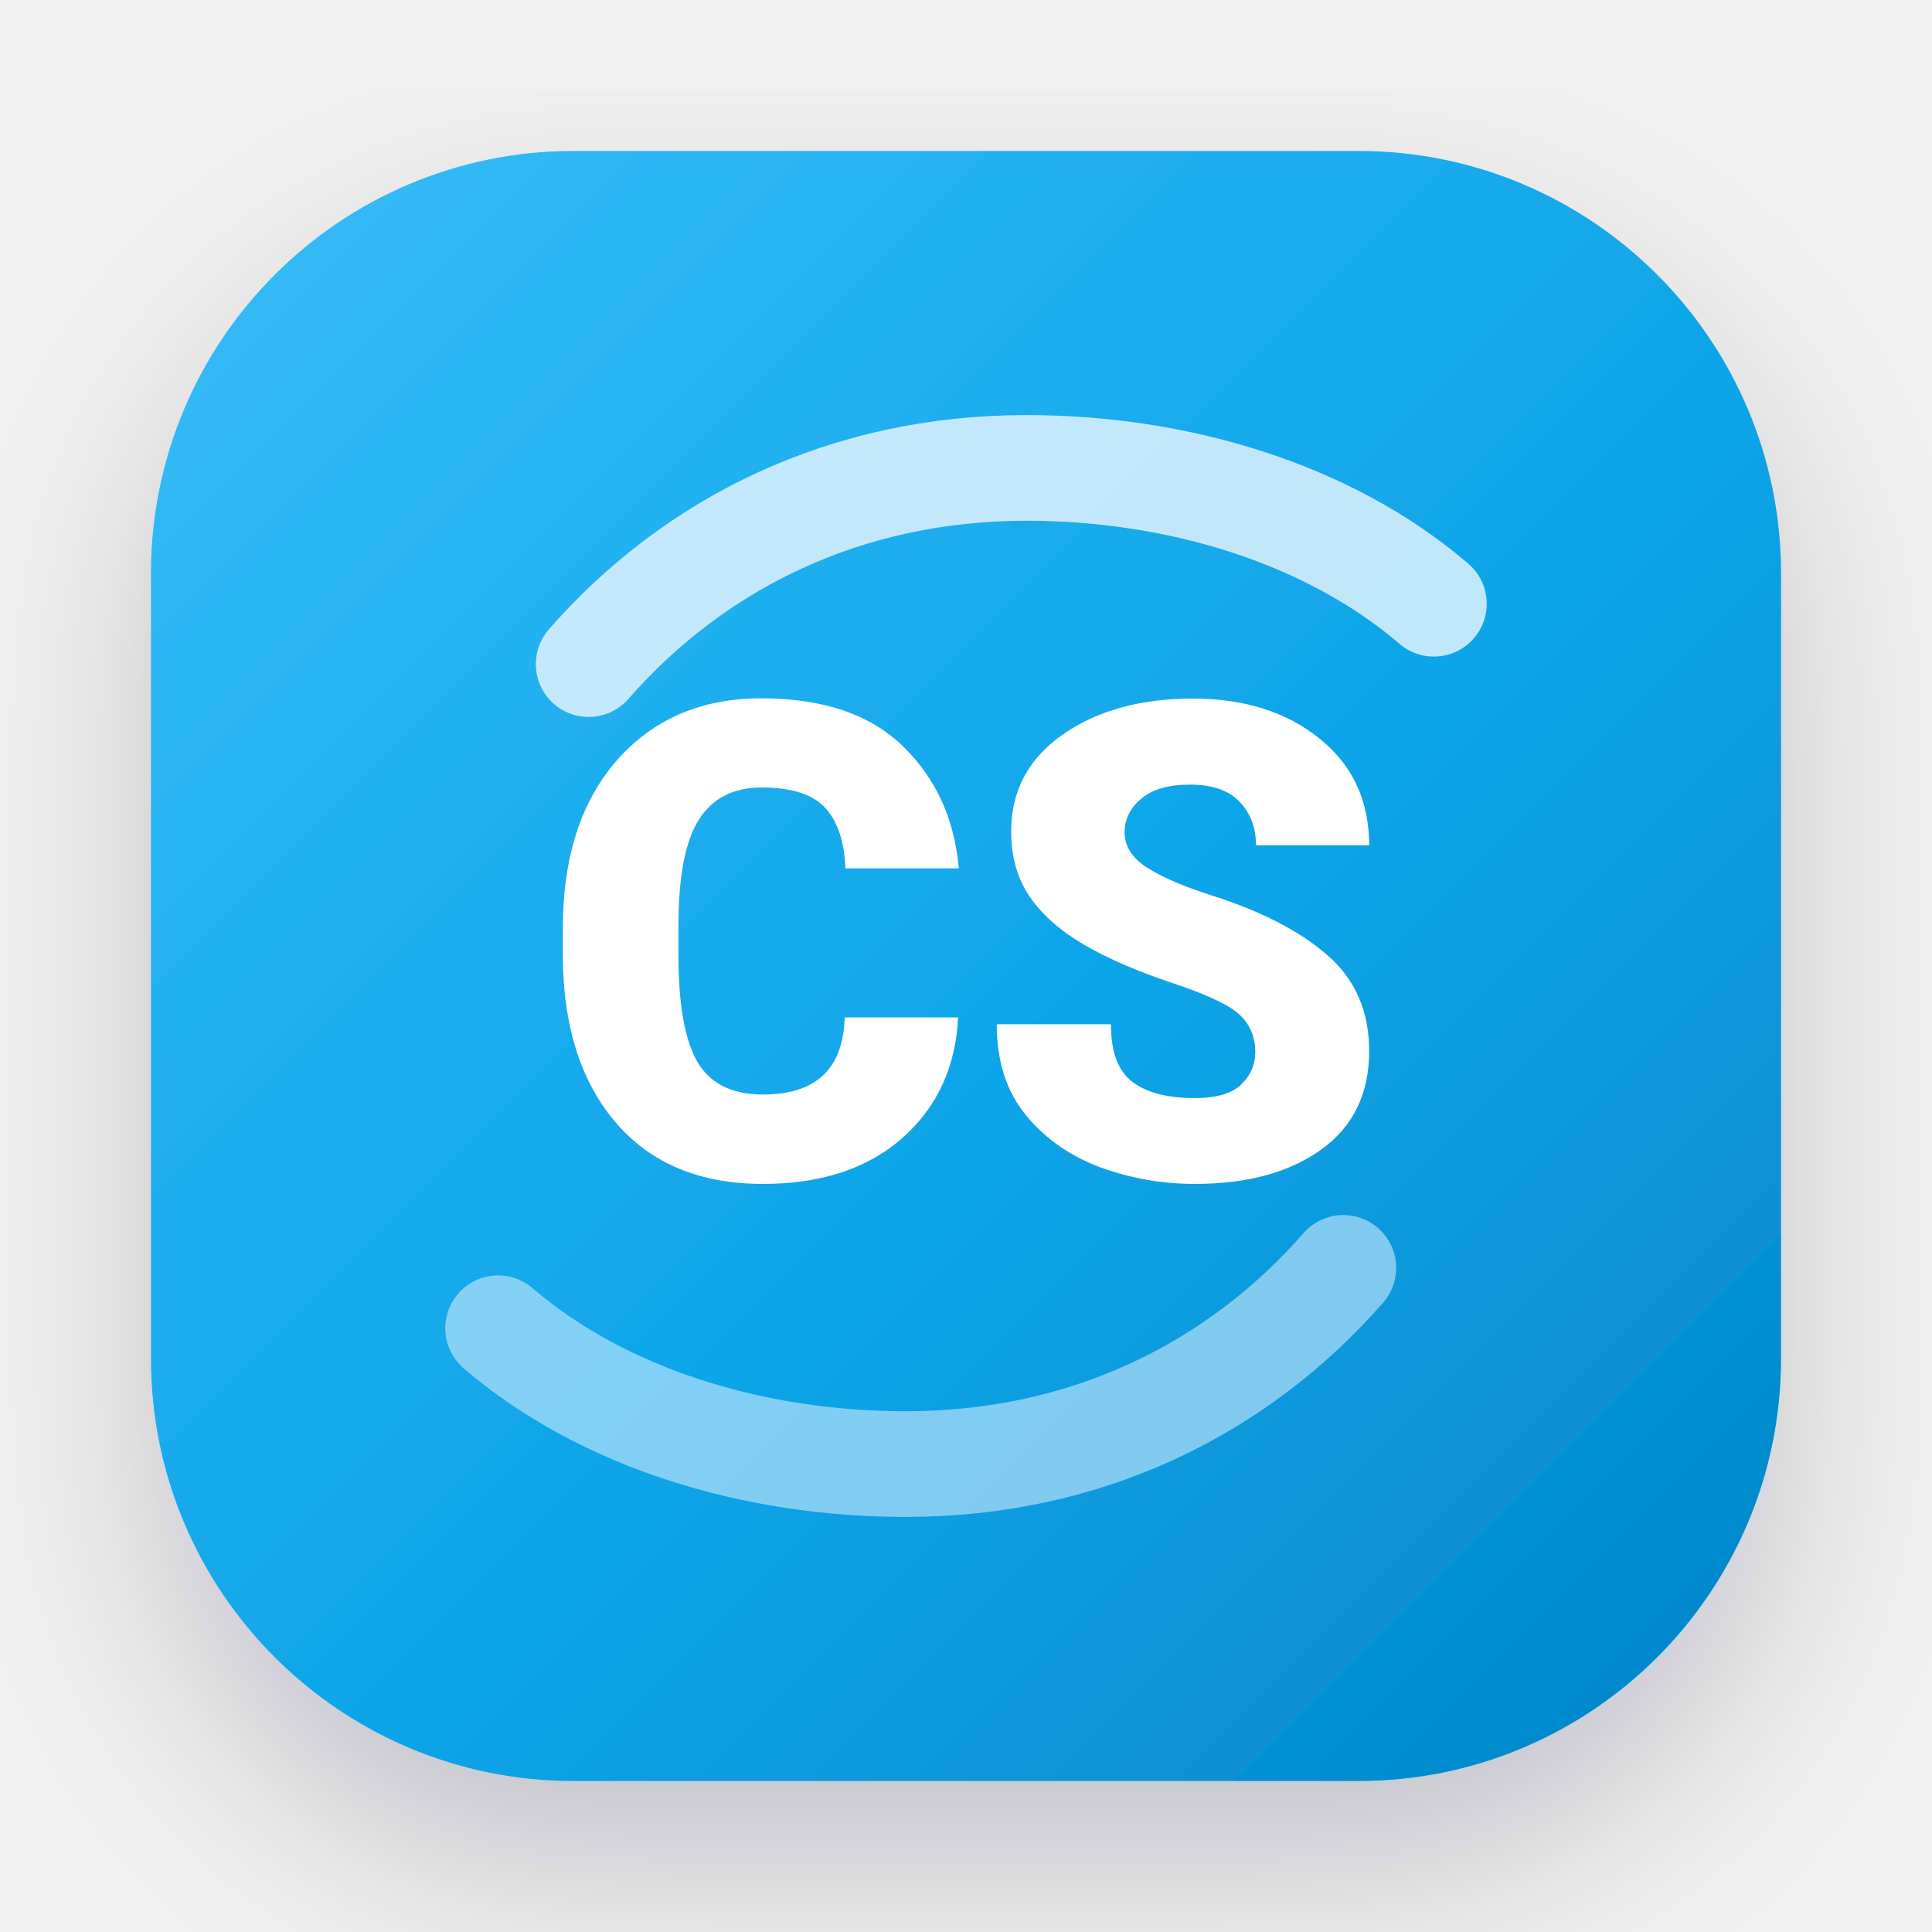
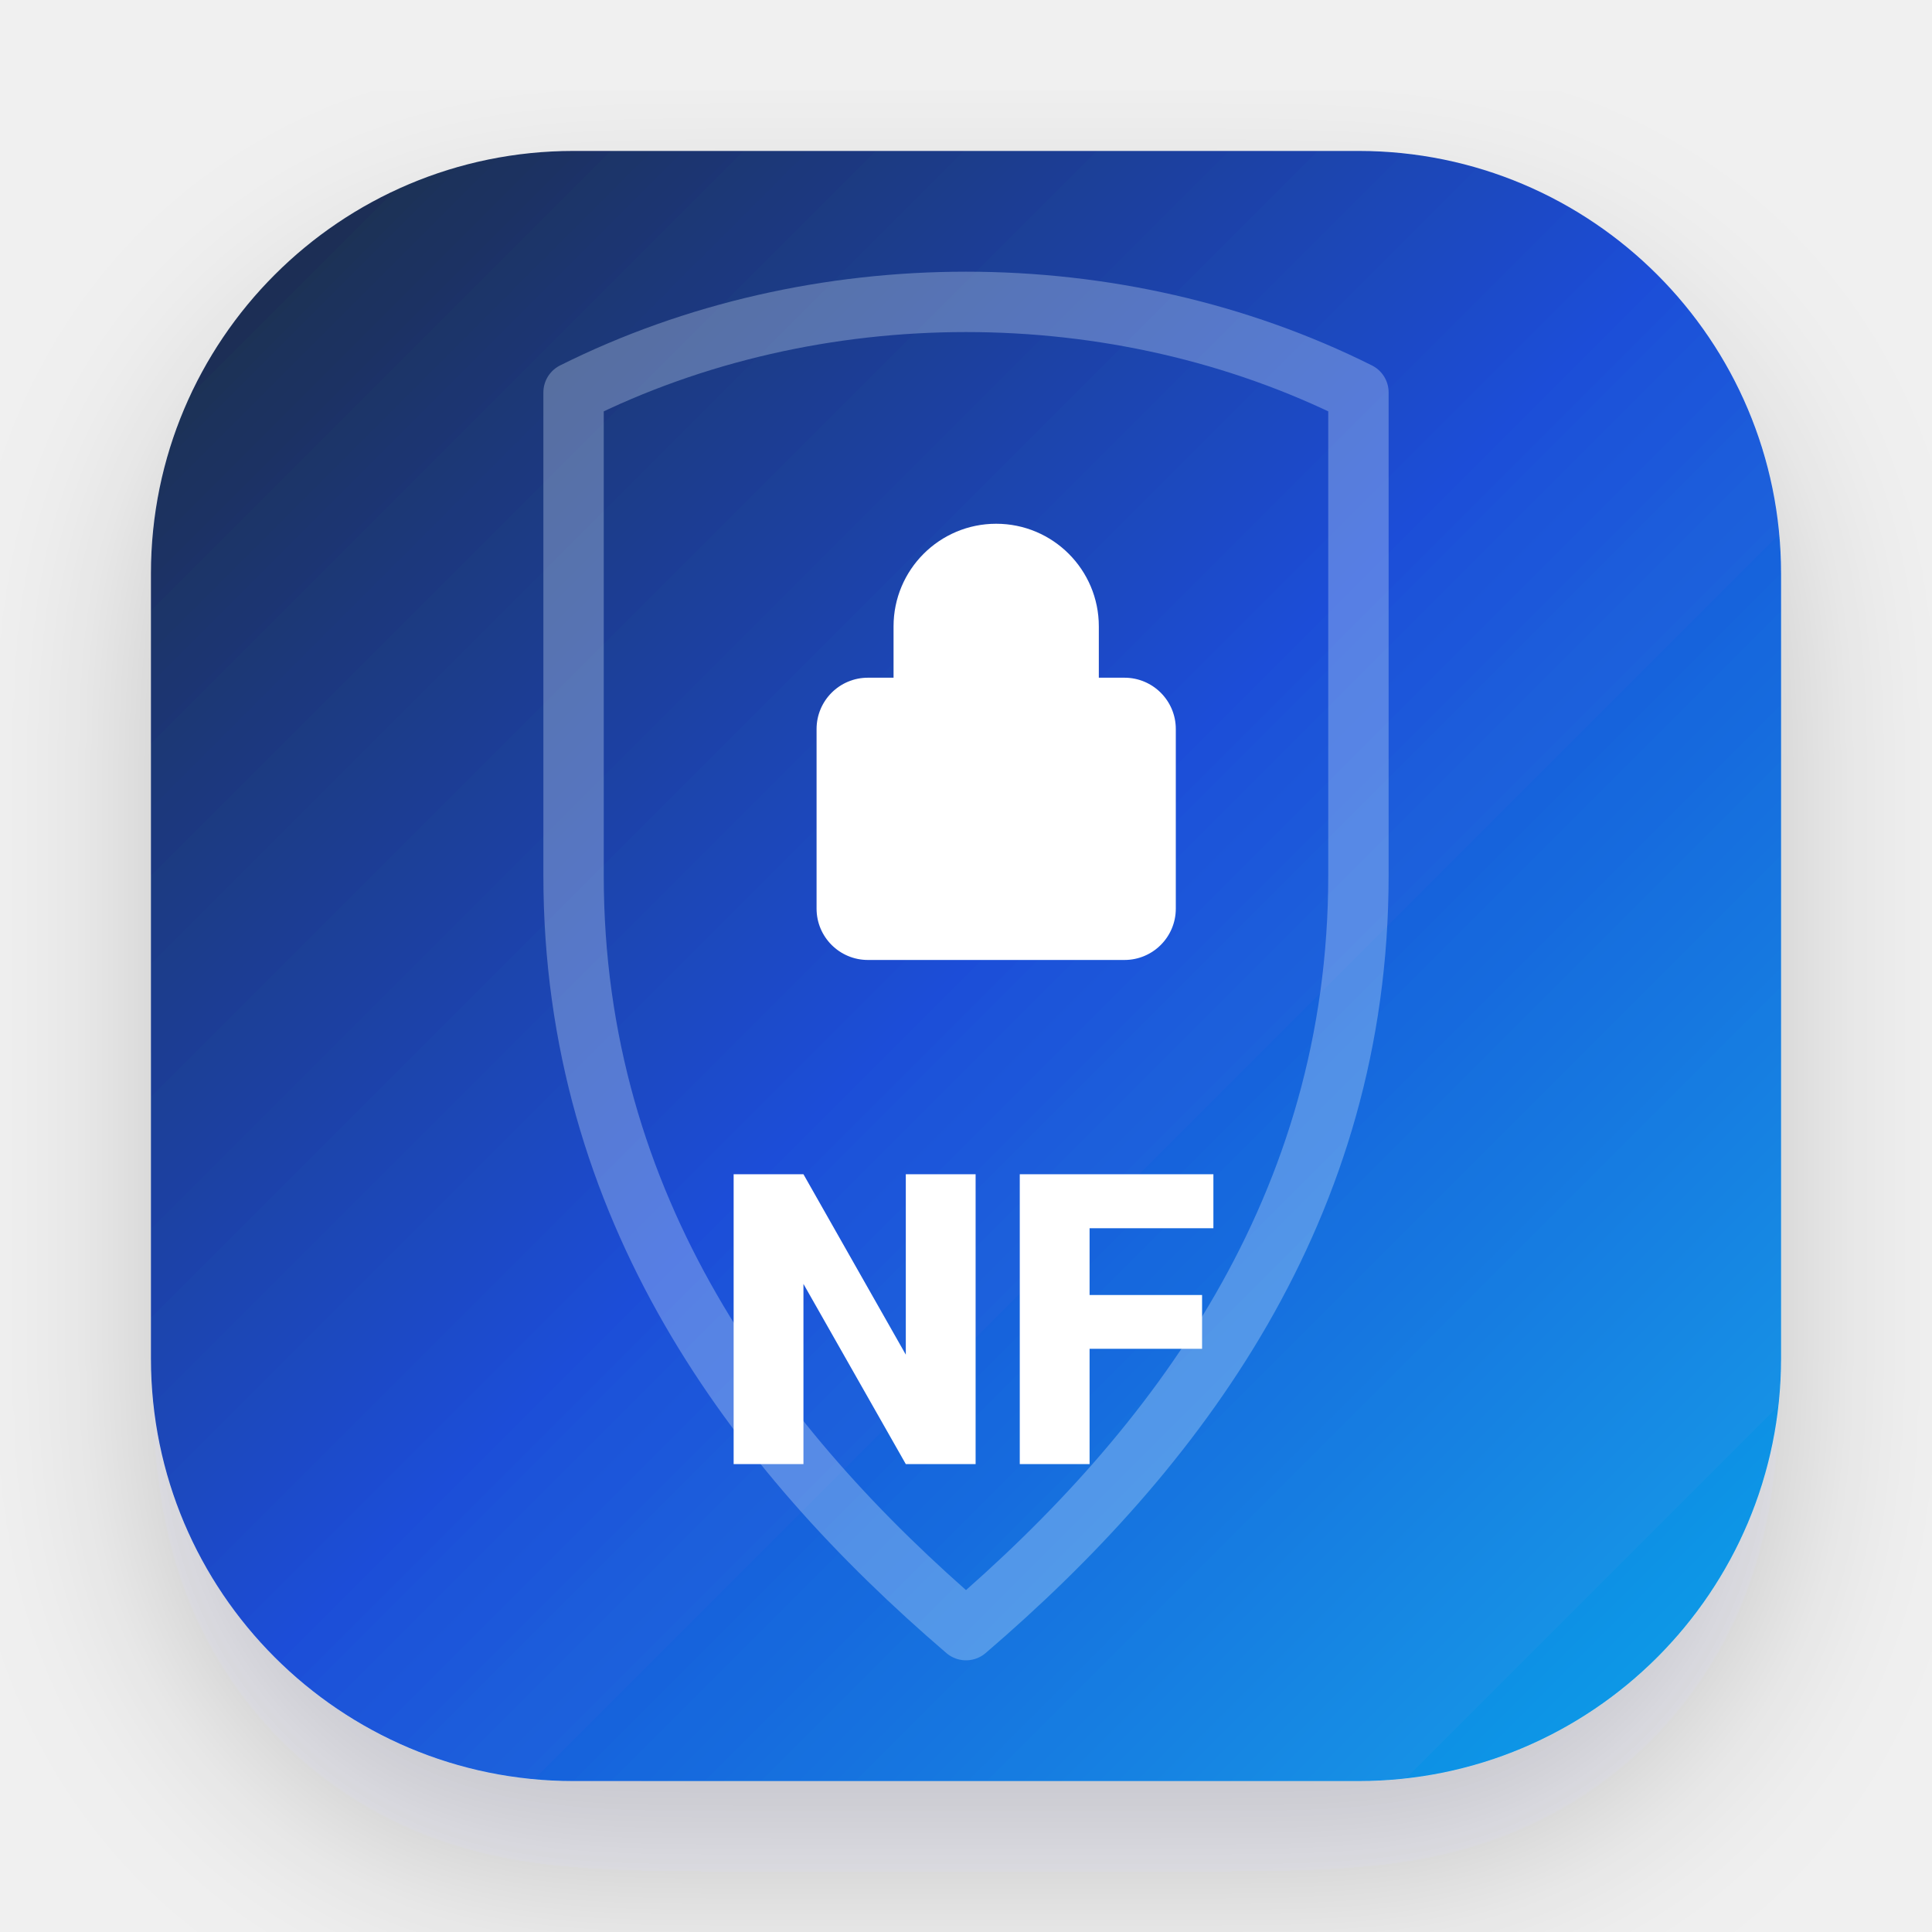
- <svg xmlns="http://www.w3.org/2000/svg" width="128" height="128" viewBox="0 0 128 128" role="img" aria-label="NimbusFlow Security">
+ <svg xmlns="http://www.w3.org/2000/svg" width="128" height="128" viewBox="0 0 128 128" role="img" aria-label="NimbusFlow">
  <defs>
    <linearGradient id="g" x1="0" y1="0" x2="1" y2="1">
-       <stop offset="0" stop-color="#38bdf8" />
-       <stop offset="0.55" stop-color="#0ea5e9" />
-       <stop offset="1" stop-color="#0284c7" />
+       <stop offset="0" stop-color="#1e293b" />
+       <stop offset="0.5" stop-color="#1d4ed8" />
+       <stop offset="1" stop-color="#0ea5e9" />
    </linearGradient>
    <filter id="s" x="-20%" y="-20%" width="140%" height="140%">
      <feDropShadow dx="0" dy="6" stdDeviation="6" flood-color="#0b1220" flood-opacity="0.18" />
    </filter>
  </defs>
  <rect x="10" y="10" width="108" height="108" rx="28" fill="url(#g)" filter="url(#s)" />
-   <path d="M39 44c7-8 17-13 29-13 10 0 20 3 27 9" fill="none" stroke="#e0f2fe" stroke-opacity="0.85" stroke-width="7" stroke-linecap="round" />
-   <path d="M89 84c-7 8-17 13-29 13-10 0-20-3-27-9" fill="none" stroke="#e0f2fe" stroke-opacity="0.55" stroke-width="7" stroke-linecap="round" />
-   <text x="64" y="78" text-anchor="middle" font-family="system-ui, -apple-system, Segoe UI, Roboto, Arial" font-size="44" font-weight="800" fill="#ffffff">CS</text>
+   <path d="M38,26 C46,22 55,20 64,20 C73,20 82,22 90,26 L90,58 C90,80 78,96 64,108 C50,96 38,80 38,58 Z" fill="none" stroke="#e0f2fe" stroke-opacity="0.3" stroke-width="4" stroke-linejoin="round" />
+   <path transform="translate(49,33) scale(1.7)" d="M10 1a4 4 0 00-4 4v2H5a2 2 0 00-2 2v7a2 2 0 002 2h10a2 2 0 002-2V9a2 2 0 00-2-2h-1V5a4 4 0 00-4-4zm2 6V5a2 2 0 10-4 0v2h4z" fill="#ffffff" />
+   <text x="64" y="97" text-anchor="middle" font-family="system-ui, -apple-system, Segoe UI, Roboto, Arial" font-size="27" font-weight="800" fill="#ffffff">NF</text>
</svg>
